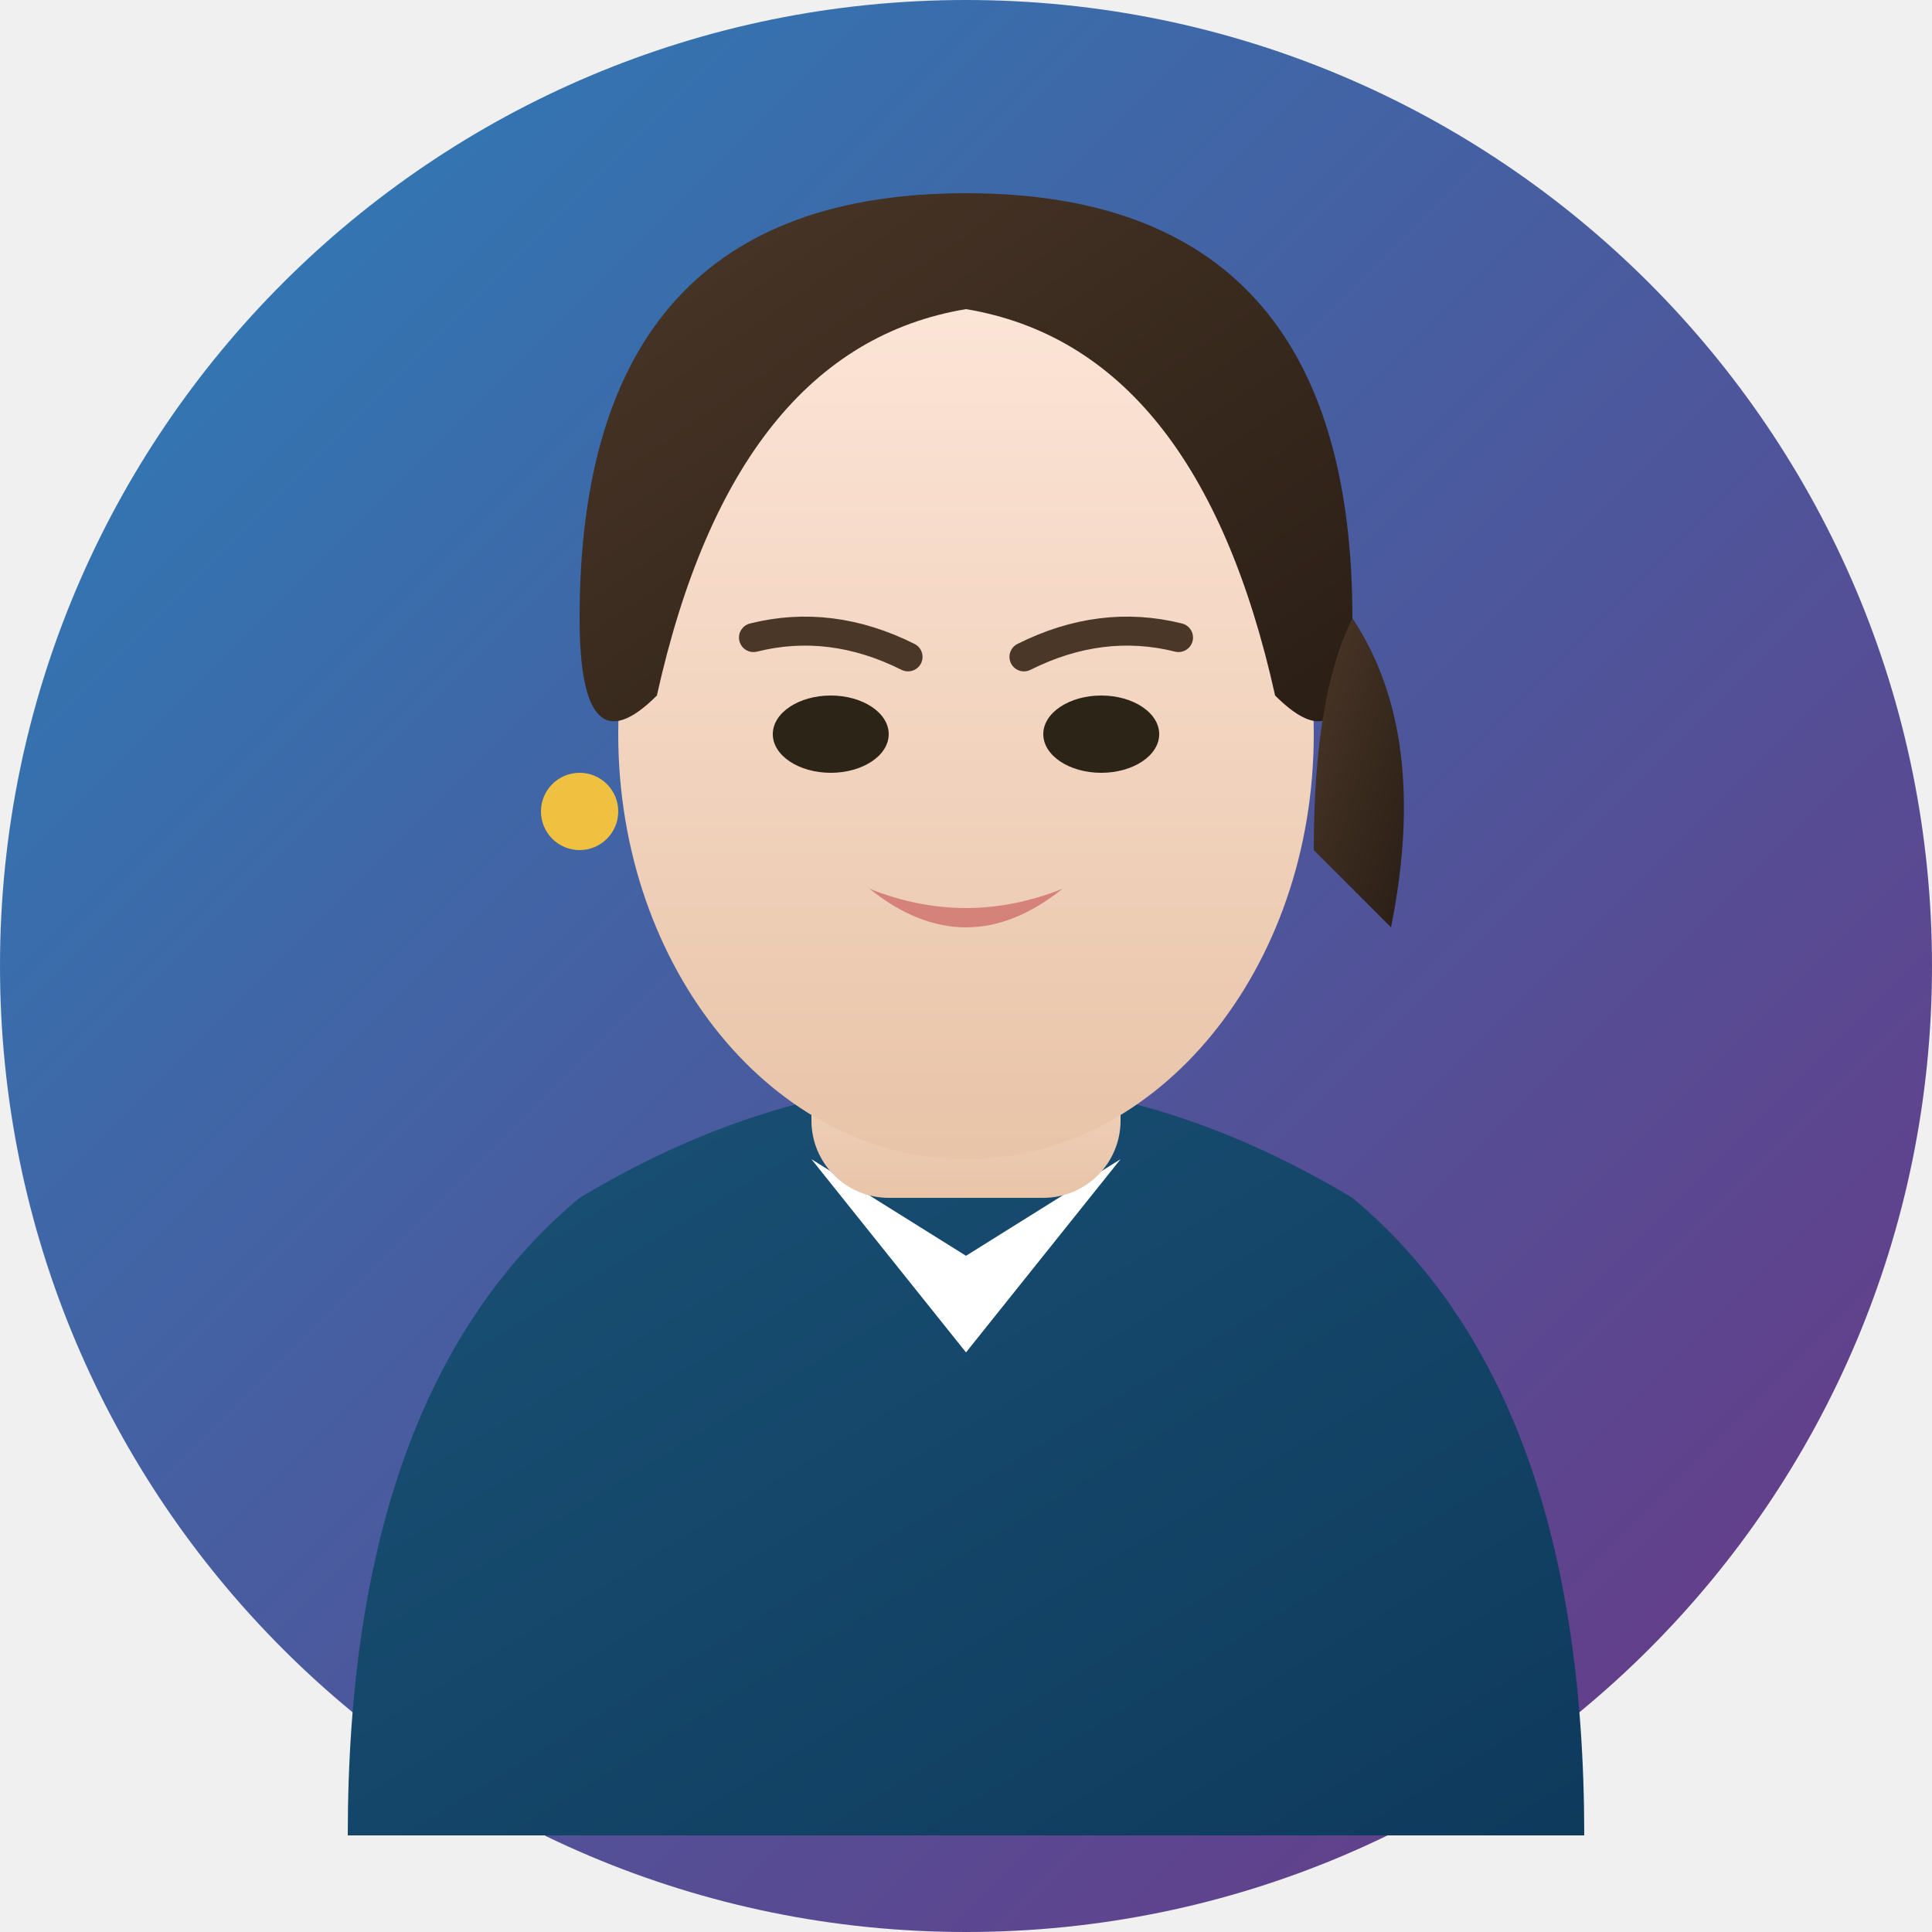
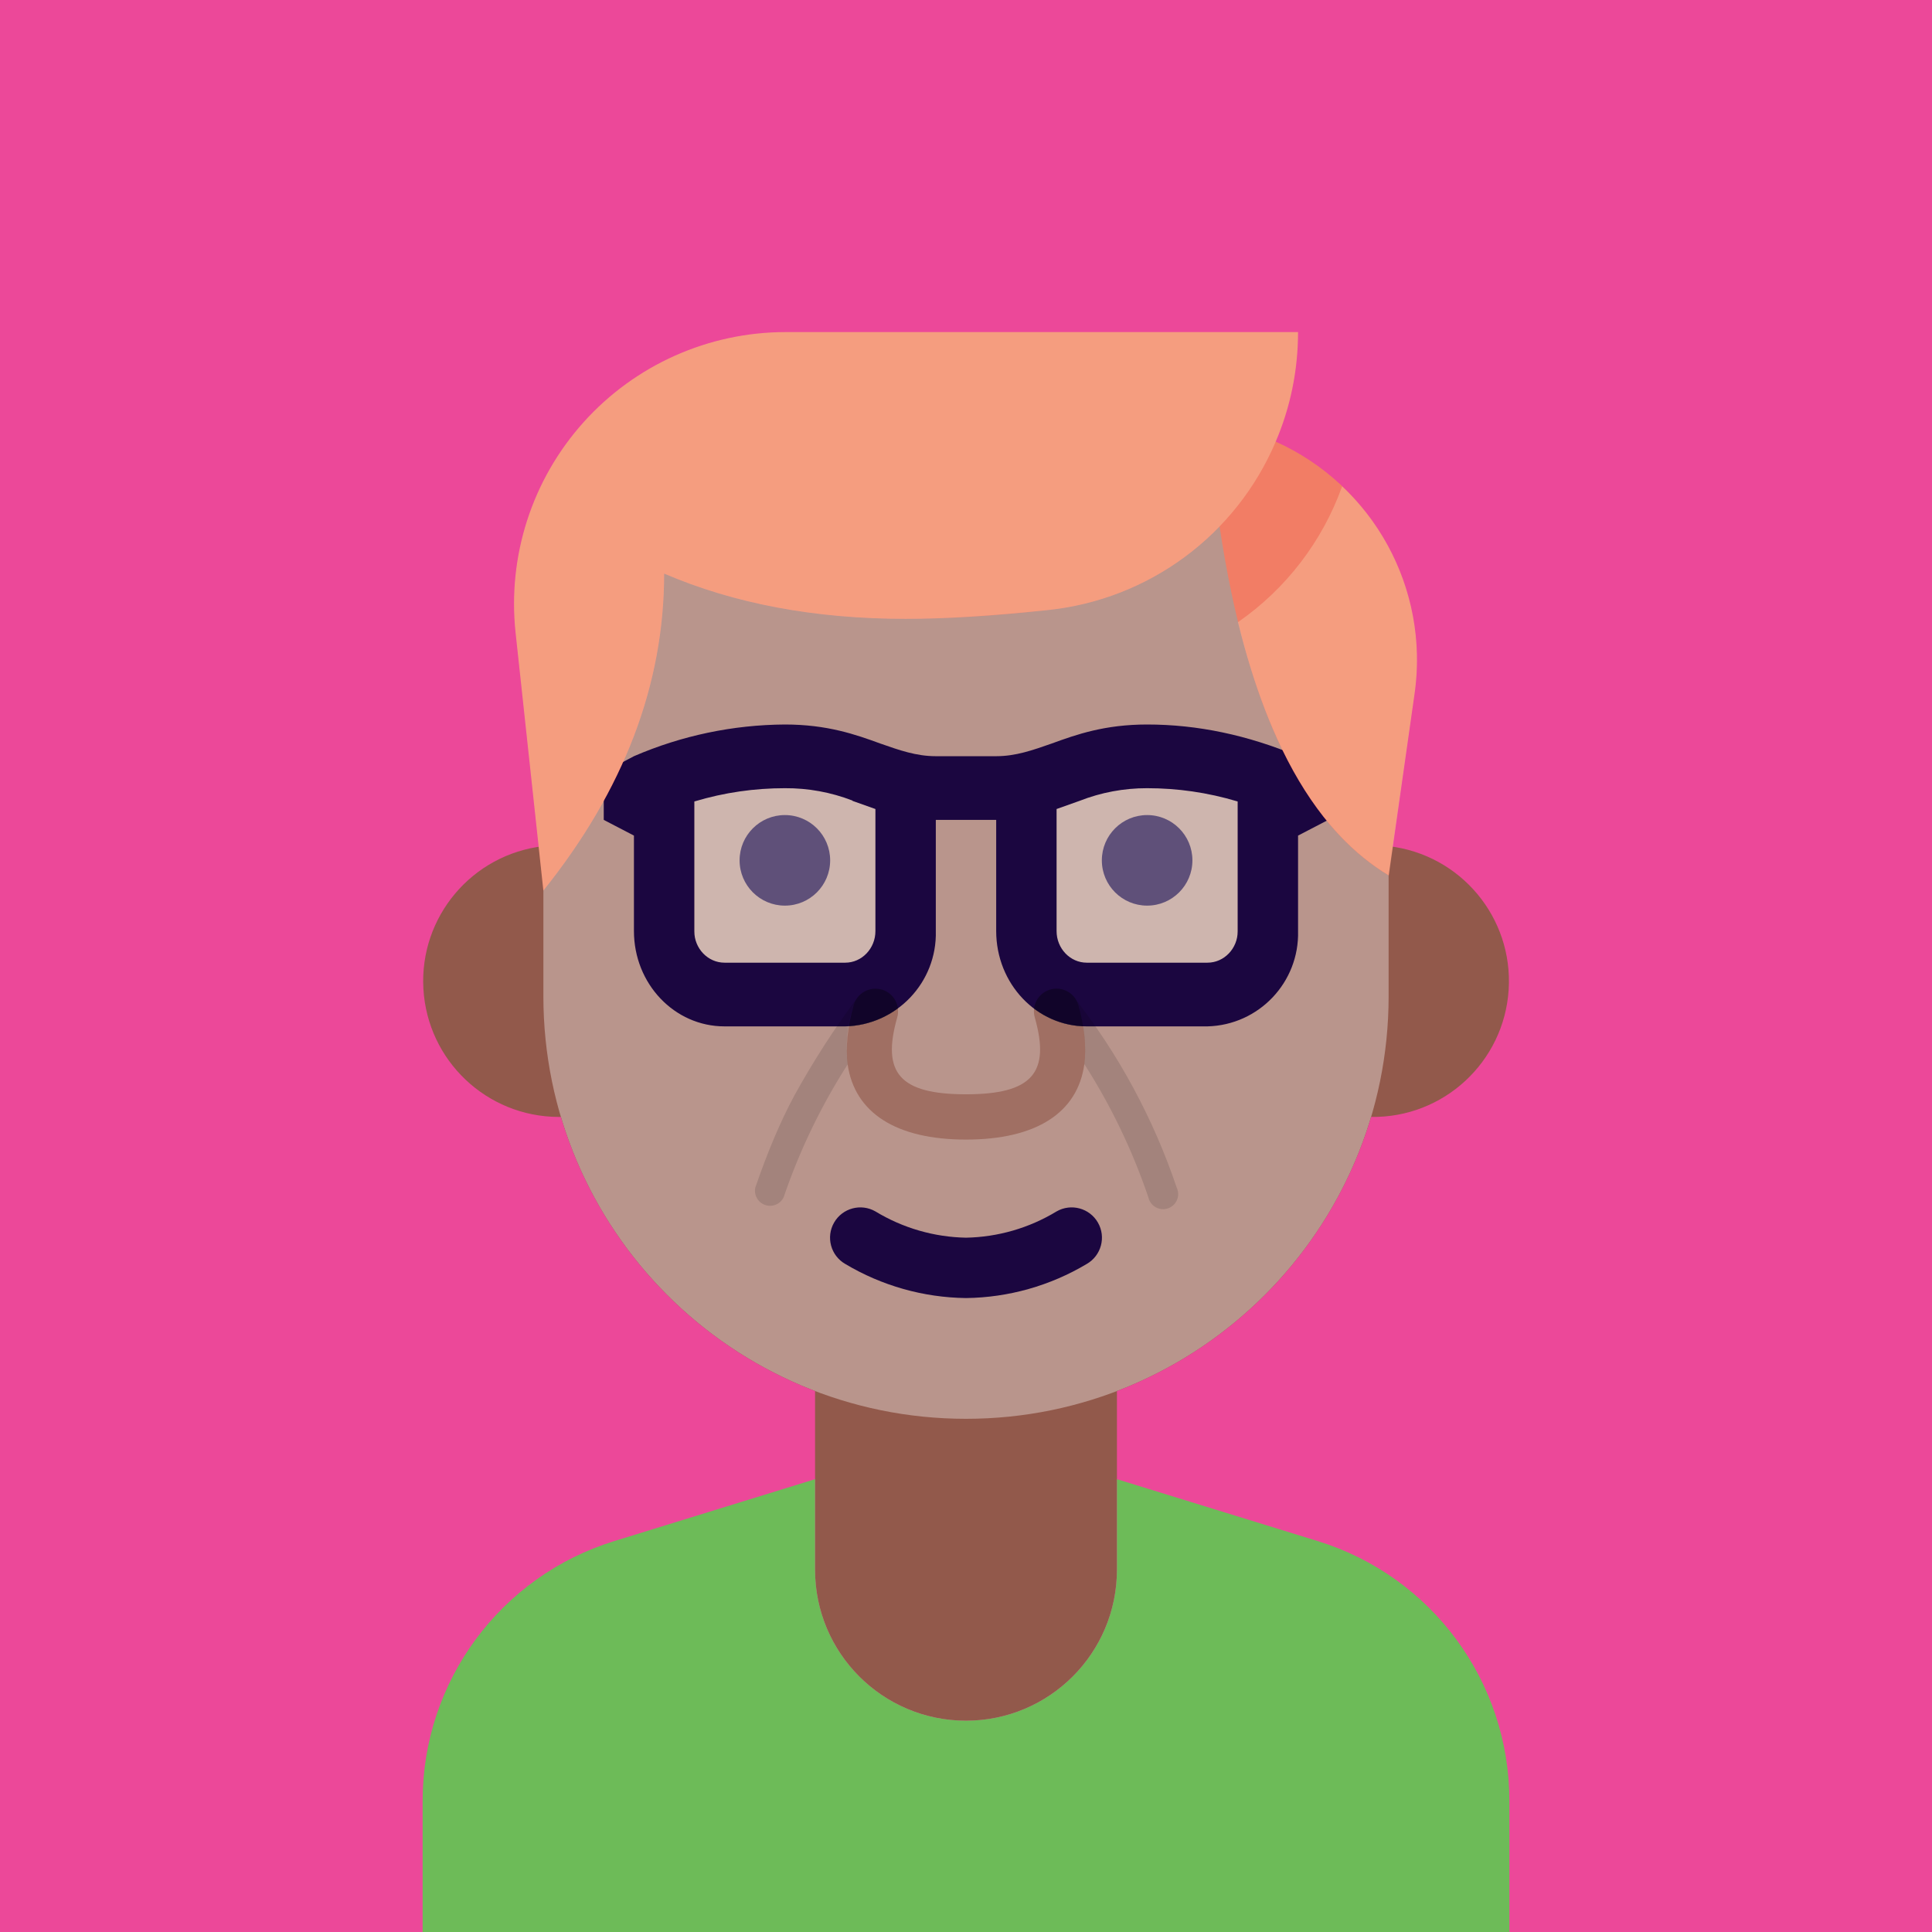
- <svg xmlns="http://www.w3.org/2000/svg" viewBox="0 0 100 100">
-   <defs>
-     <linearGradient id="bg2" x1="0%" y1="0%" x2="100%" y2="100%">
-       <stop offset="0%" stop-color="#2980b9" />
-       <stop offset="100%" stop-color="#6c3483" />
-     </linearGradient>
-     <linearGradient id="skin2" x1="0%" y1="0%" x2="0%" y2="100%">
-       <stop offset="0%" stop-color="#fce4d6" />
-       <stop offset="100%" stop-color="#e8c4a8" />
-     </linearGradient>
-     <linearGradient id="hair2" x1="0%" y1="0%" x2="100%" y2="100%">
-       <stop offset="0%" stop-color="#4a3728" />
-       <stop offset="100%" stop-color="#2a1e15" />
-     </linearGradient>
-     <linearGradient id="suit2" x1="0%" y1="0%" x2="100%" y2="100%">
-       <stop offset="0%" stop-color="#1a5276" />
-       <stop offset="100%" stop-color="#0e3a5c" />
-     </linearGradient>
-   </defs>
-   <circle cx="50" cy="50" r="50" fill="url(#bg2)" />
-   <path d="M18 95 Q18 72 30 62 Q40 56 50 56 Q60 56 70 62 Q82 72 82 95 Z" fill="url(#suit2)" />
-   <path d="M42 60 L50 70 L58 60 L50 65 Z" fill="#fff" />
-   <rect x="42" y="48" width="16" height="14" fill="url(#skin2)" rx="4" />
-   <ellipse cx="50" cy="38" rx="18" ry="22" fill="url(#skin2)" />
-   <path d="M30 32 Q30 10 50 10 Q70 10 70 32 Q70 40 66 36 Q62 18 50 16 Q38 18 34 36 Q30 40 30 32 Z" fill="url(#hair2)" />
-   <path d="M70 32 Q74 38 72 48 L68 44 Q68 36 70 32 Z" fill="url(#hair2)" />
-   <ellipse cx="43" cy="38" rx="3" ry="2" fill="#2c2416" />
-   <ellipse cx="57" cy="38" rx="3" ry="2" fill="#2c2416" />
-   <path d="M39 33 Q43 32 47 34" stroke="#4a3728" stroke-width="1.5" fill="none" stroke-linecap="round" />
-   <path d="M53 34 Q57 32 61 33" stroke="#4a3728" stroke-width="1.5" fill="none" stroke-linecap="round" />
-   <path d="M45 46 Q50 48 55 46 Q50 50 45 46 Z" fill="#d4827a" />
-   <circle cx="30" cy="42" r="2" fill="#f0c040" />
+ <svg xmlns="http://www.w3.org/2000/svg" viewBox="0 0 64 64" fill="none" shape-rendering="auto">
+   <mask id="viewboxMask">
+     <rect width="64" height="64" rx="0" ry="0" x="0" y="0" fill="#fff" />
+   </mask>
+   <g mask="url(#viewboxMask)">
+     <rect fill="#ec4899" width="64" height="64" x="0" y="0" />
+     <path d="M37 46.08V52a5 5 0 0 1-10 0v-5.92A14.04 14.04 0 0 1 18.58 37h-.08a4.5 4.5 0 0 1-.5-8.97V27a14 14 0 1 1 28 0v1.03a4.5 4.5 0 0 1-.58 8.97A14.04 14.04 0 0 1 37 46.08Z" fill="#92594b" />
+     <mask id="personas-a" style="mask-type:luminance" maskUnits="userSpaceOnUse" x="14" y="13" width="36" height="44">
+       <path d="M37 46.08V52a5 5 0 0 1-10 0v-5.92A14.04 14.04 0 0 1 18.58 37h-.08a4.5 4.5 0 0 1-.5-8.97V27a14 14 0 1 1 28 0v1.03a4.5 4.5 0 0 1-.58 8.97A14.04 14.04 0 0 1 37 46.08Z" fill="#fff" />
+     </mask>
+     <g mask="url(#personas-a)">
+       <path d="M32 13a14 14 0 0 1 14 14v6a14 14 0 1 1-28 0v-6a14 14 0 0 1 14-14Z" fill="#fff" style="mix-blend-mode:overlay" opacity=".36" />
+     </g>
+     <g transform="translate(20 24)">
+       <path d="M6 6a1.5 1.5 0 1 0 0-3 1.5 1.5 0 0 0 0 3ZM18 6a1.5 1.5 0 1 0 0-3 1.5 1.5 0 0 0 0 3Z" fill="#1B0640" />
+       <path d="M9 2H3v6h6V2ZM21 2h-6v6h6V2Z" opacity=".3" fill="#fff" />
+       <path fill-rule="evenodd" clip-rule="evenodd" d="M11 1.05h2c.65 0 1.21-.2 1.84-.42C15.66.33 16.6 0 18 0c1.67 0 3.33.35 5 1.05l1 .53v1.58l-1 .52v3.16A3.08 3.08 0 0 1 20 10h-4c-1.66 0-3-1.41-3-3.16V3.16h-2v3.68A3.08 3.08 0 0 1 8 10H4c-1.66 0-3-1.41-3-3.16V3.68l-1-.52V1.58l1-.53A12.8 12.8 0 0 1 6 0c1.4 0 2.34.33 3.16.63.63.22 1.19.42 1.84.42ZM8.24 2.52A6.1 6.1 0 0 0 6 2.11c-1 0-2 .14-3 .44v4.3c0 .57.45 1.04 1 1.04h4c.55 0 1-.47 1-1.05V2.8l-.76-.27ZM15 2.8l.76-.27A6.1 6.1 0 0 1 18 2.11c1 0 2 .14 3 .44v4.3c0 .57-.45 1.04-1 1.04h-4c-.55 0-1-.47-1-1.05V2.8Z" fill="#1B0640" />
+     </g>
+     <g transform="translate(2 2)">
+       <path d="M40.26 12.63a7.93 7.93 0 0 1 4.6 8.35L44 27c-2.83-1.7-4.7-5.55-5.6-11.56a9.24 9.24 0 0 1-5.7 2.77c-1.82.2-3.39.29-4.7.29-3 0-5.67-.5-8-1.5 0 3.67-1.33 7.17-4 10.5l-.92-8.53A9 9 0 0 1 24.03 9H41c0 1.28-.26 2.51-.74 3.63Z" fill="#f27d65" />
+       <path d="M40.26 12.63c.48-1.12.74-2.35.74-3.63H24.03a9 9 0 0 0-8.95 9.97L16 27.5c2.67-3.33 4-6.83 4-10.5 2.33 1 5 1.5 8 1.5 1.31 0 2.88-.1 4.7-.29a9.24 9.24 0 0 0 7.56-5.58ZM44.88 20.84a7.91 7.91 0 0 0-2.42-6.73 9.29 9.29 0 0 1-3.45 4.5c1.04 4.22 2.7 7.01 5 8.39l.85-6.02.02-.14Z" style="mix-blend-mode:overlay" opacity=".26" fill="#fff" />
+     </g>
+     <g transform="translate(11 44)">
+       <path d="M16 5v3a5 5 0 0 0 10 0V5l6.65 2.05a9 9 0 0 1 6.35 8.6V20H3v-4.35a9 9 0 0 1 6.35-8.6L16 5Z" fill="#6dbb58" />
+     </g>
+     <g transform="translate(23 36)">
+       <path d="M5 5.87a1 1 0 1 1 1-1.74A6 6 0 0 0 9 5a6 6 0 0 0 3-.87 1 1 0 1 1 1 1.74A8 8 0 0 1 9 7a8 8 0 0 1-4-1.13Z" fill="#1B0640" />
+     </g>
+     <g transform="translate(24 28)">
+       <path opacity=".12" fill-rule="evenodd" clip-rule="evenodd" d="M11.72 5.3c.21.73.27 1.38.2 1.95a20.24 20.24 0 0 1 2.12 4.41.5.5 0 1 0 .94-.32 21.23 21.23 0 0 0-3.4-6.3c.07.07.11.16.14.25Zm-7.44 0a.75.75 0 0 1 .11-.24 28.75 28.75 0 0 0-2.07 3.22c-.48.89-.9 1.9-1.3 3.06a.5.5 0 0 0 .94.32 20.24 20.24 0 0 1 2.12-4.4 4.77 4.77 0 0 1 .19-1.97Z" fill="#000" />
+       <path d="M5.2 4.78a.75.75 0 0 0-.92.51c-.21.75-.27 1.4-.2 1.97.23 1.6 1.6 2.49 3.92 2.49 2.33 0 3.7-.89 3.92-2.5.07-.57.01-1.22-.2-1.96a.75.75 0 1 0-1.44.42c.52 1.83-.09 2.54-2.28 2.54-2.2 0-2.8-.71-2.28-2.54a.75.75 0 0 0-.51-.93Z" fill="#000" style="mix-blend-mode:overlay" opacity=".36" />
+     </g>
+     <g transform="translate(14 26)" />
+   </g>
</svg>
